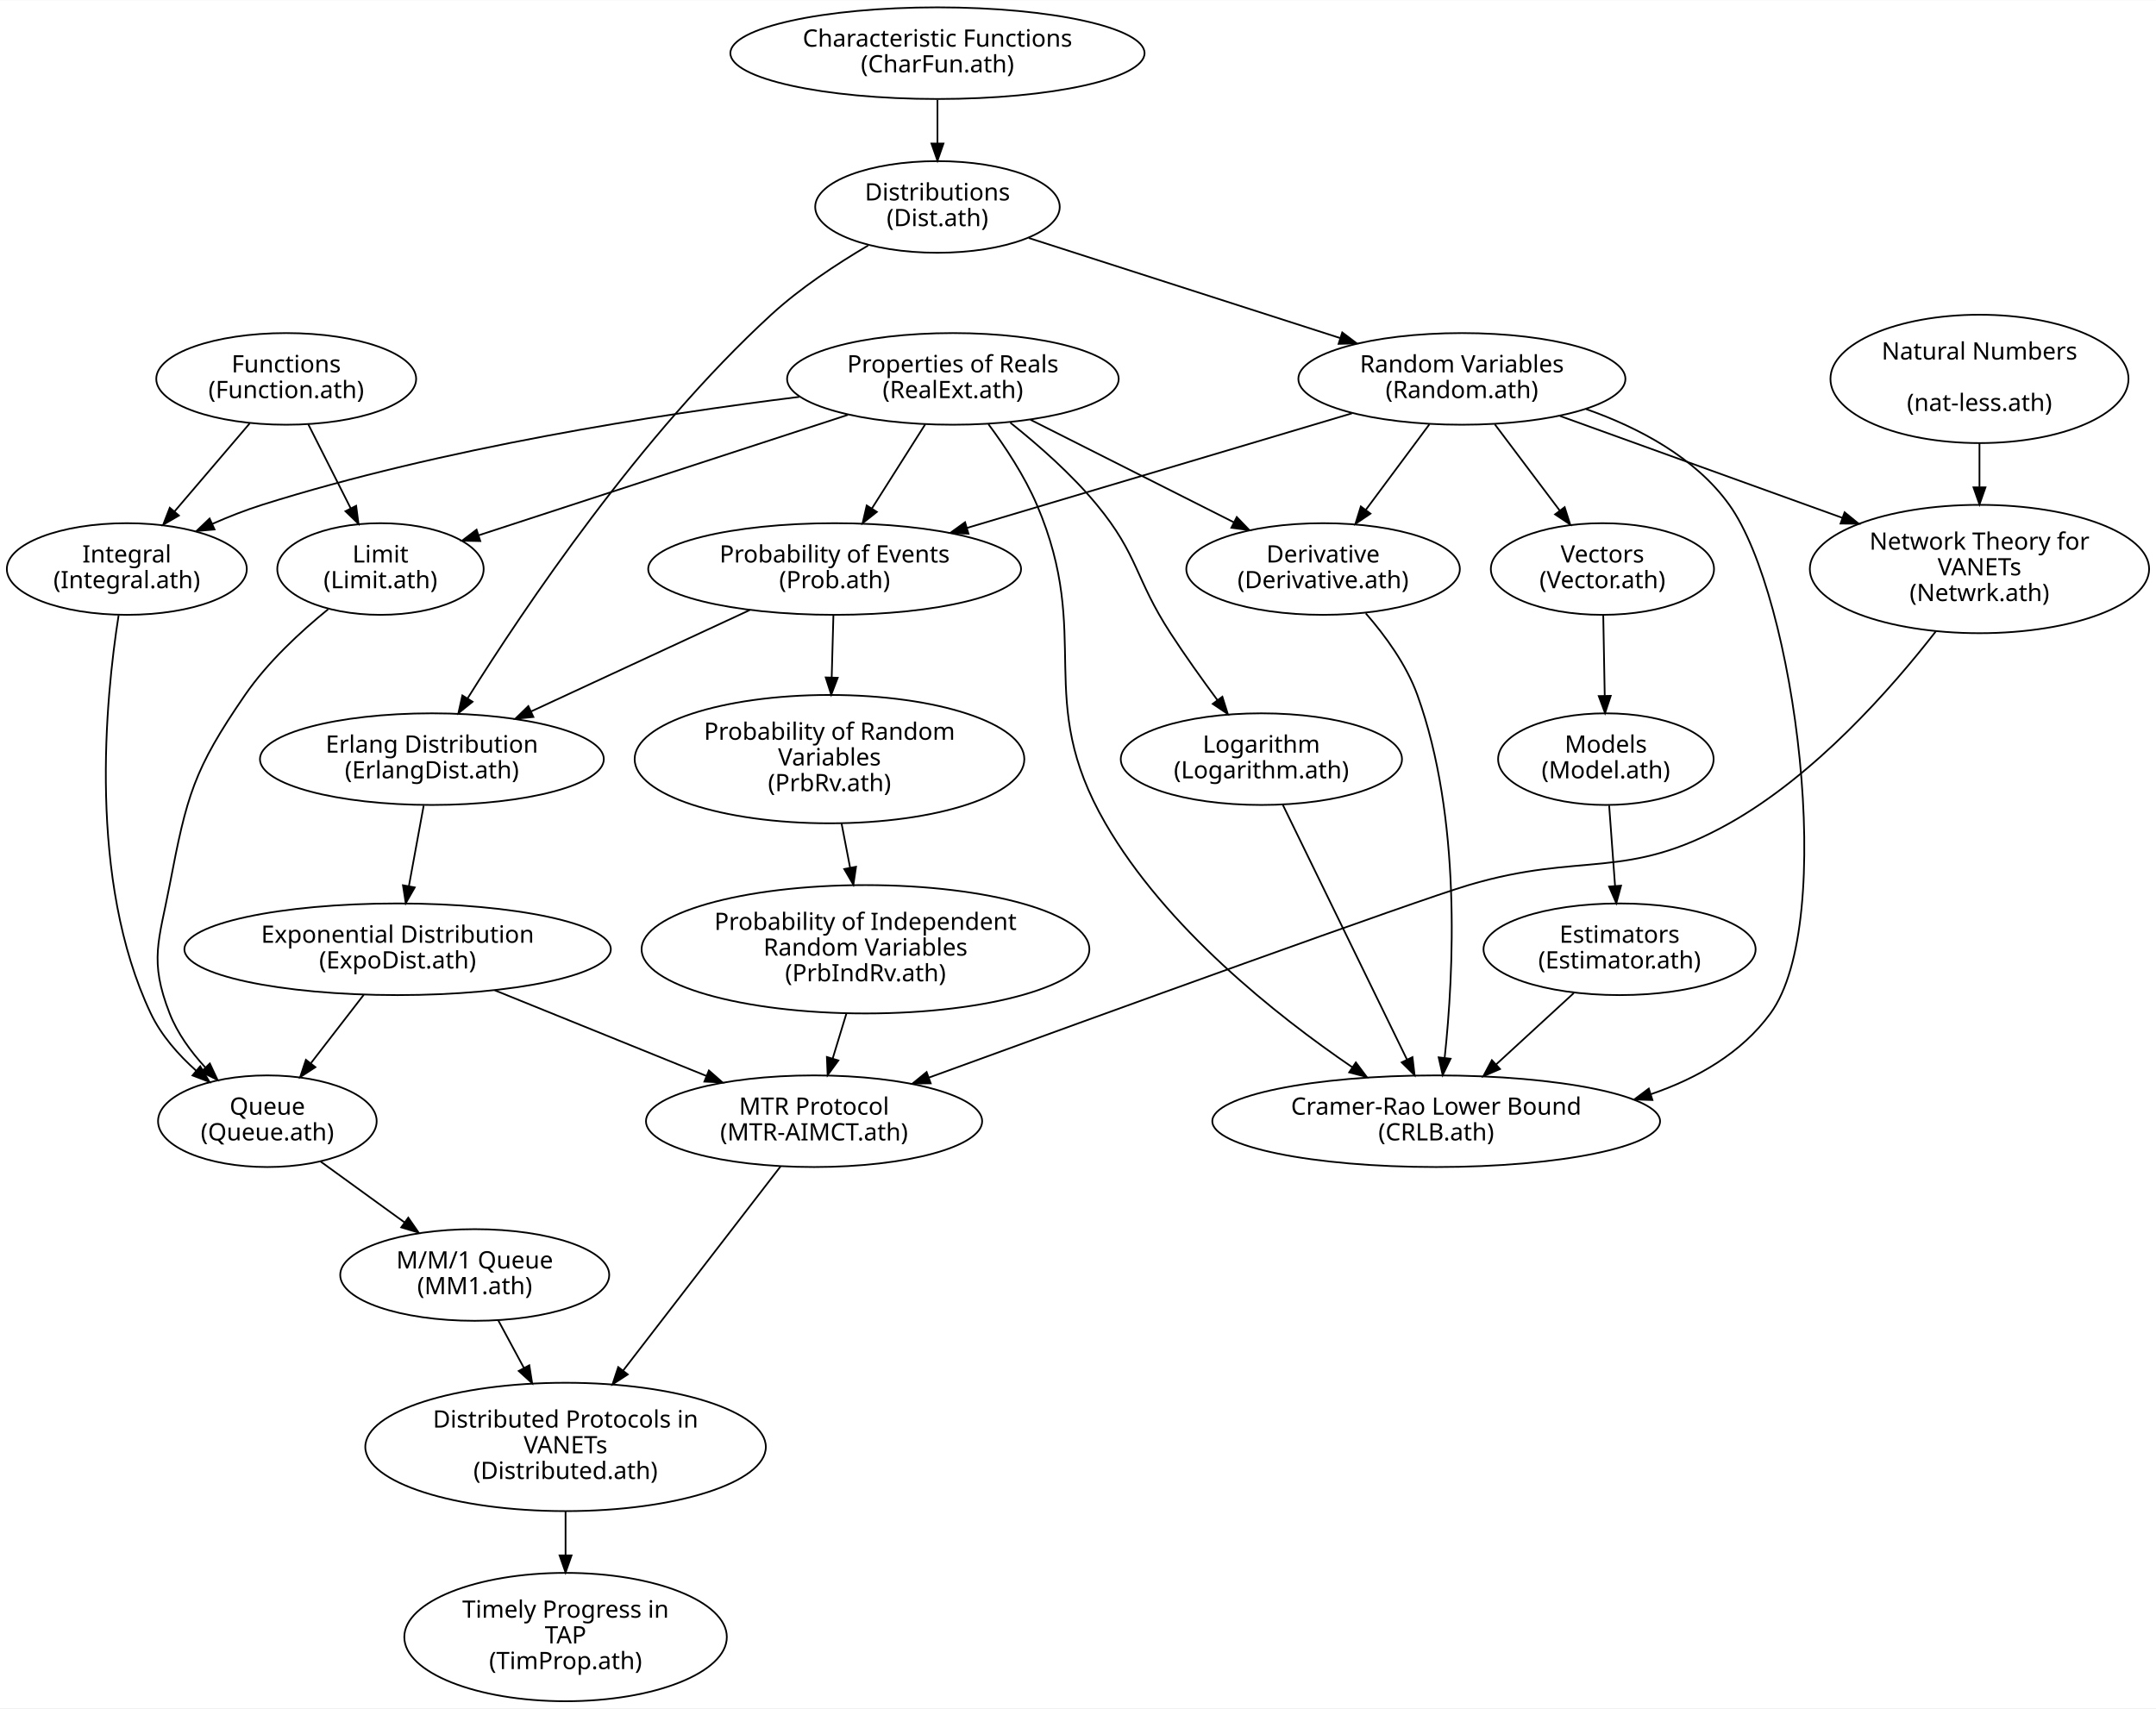
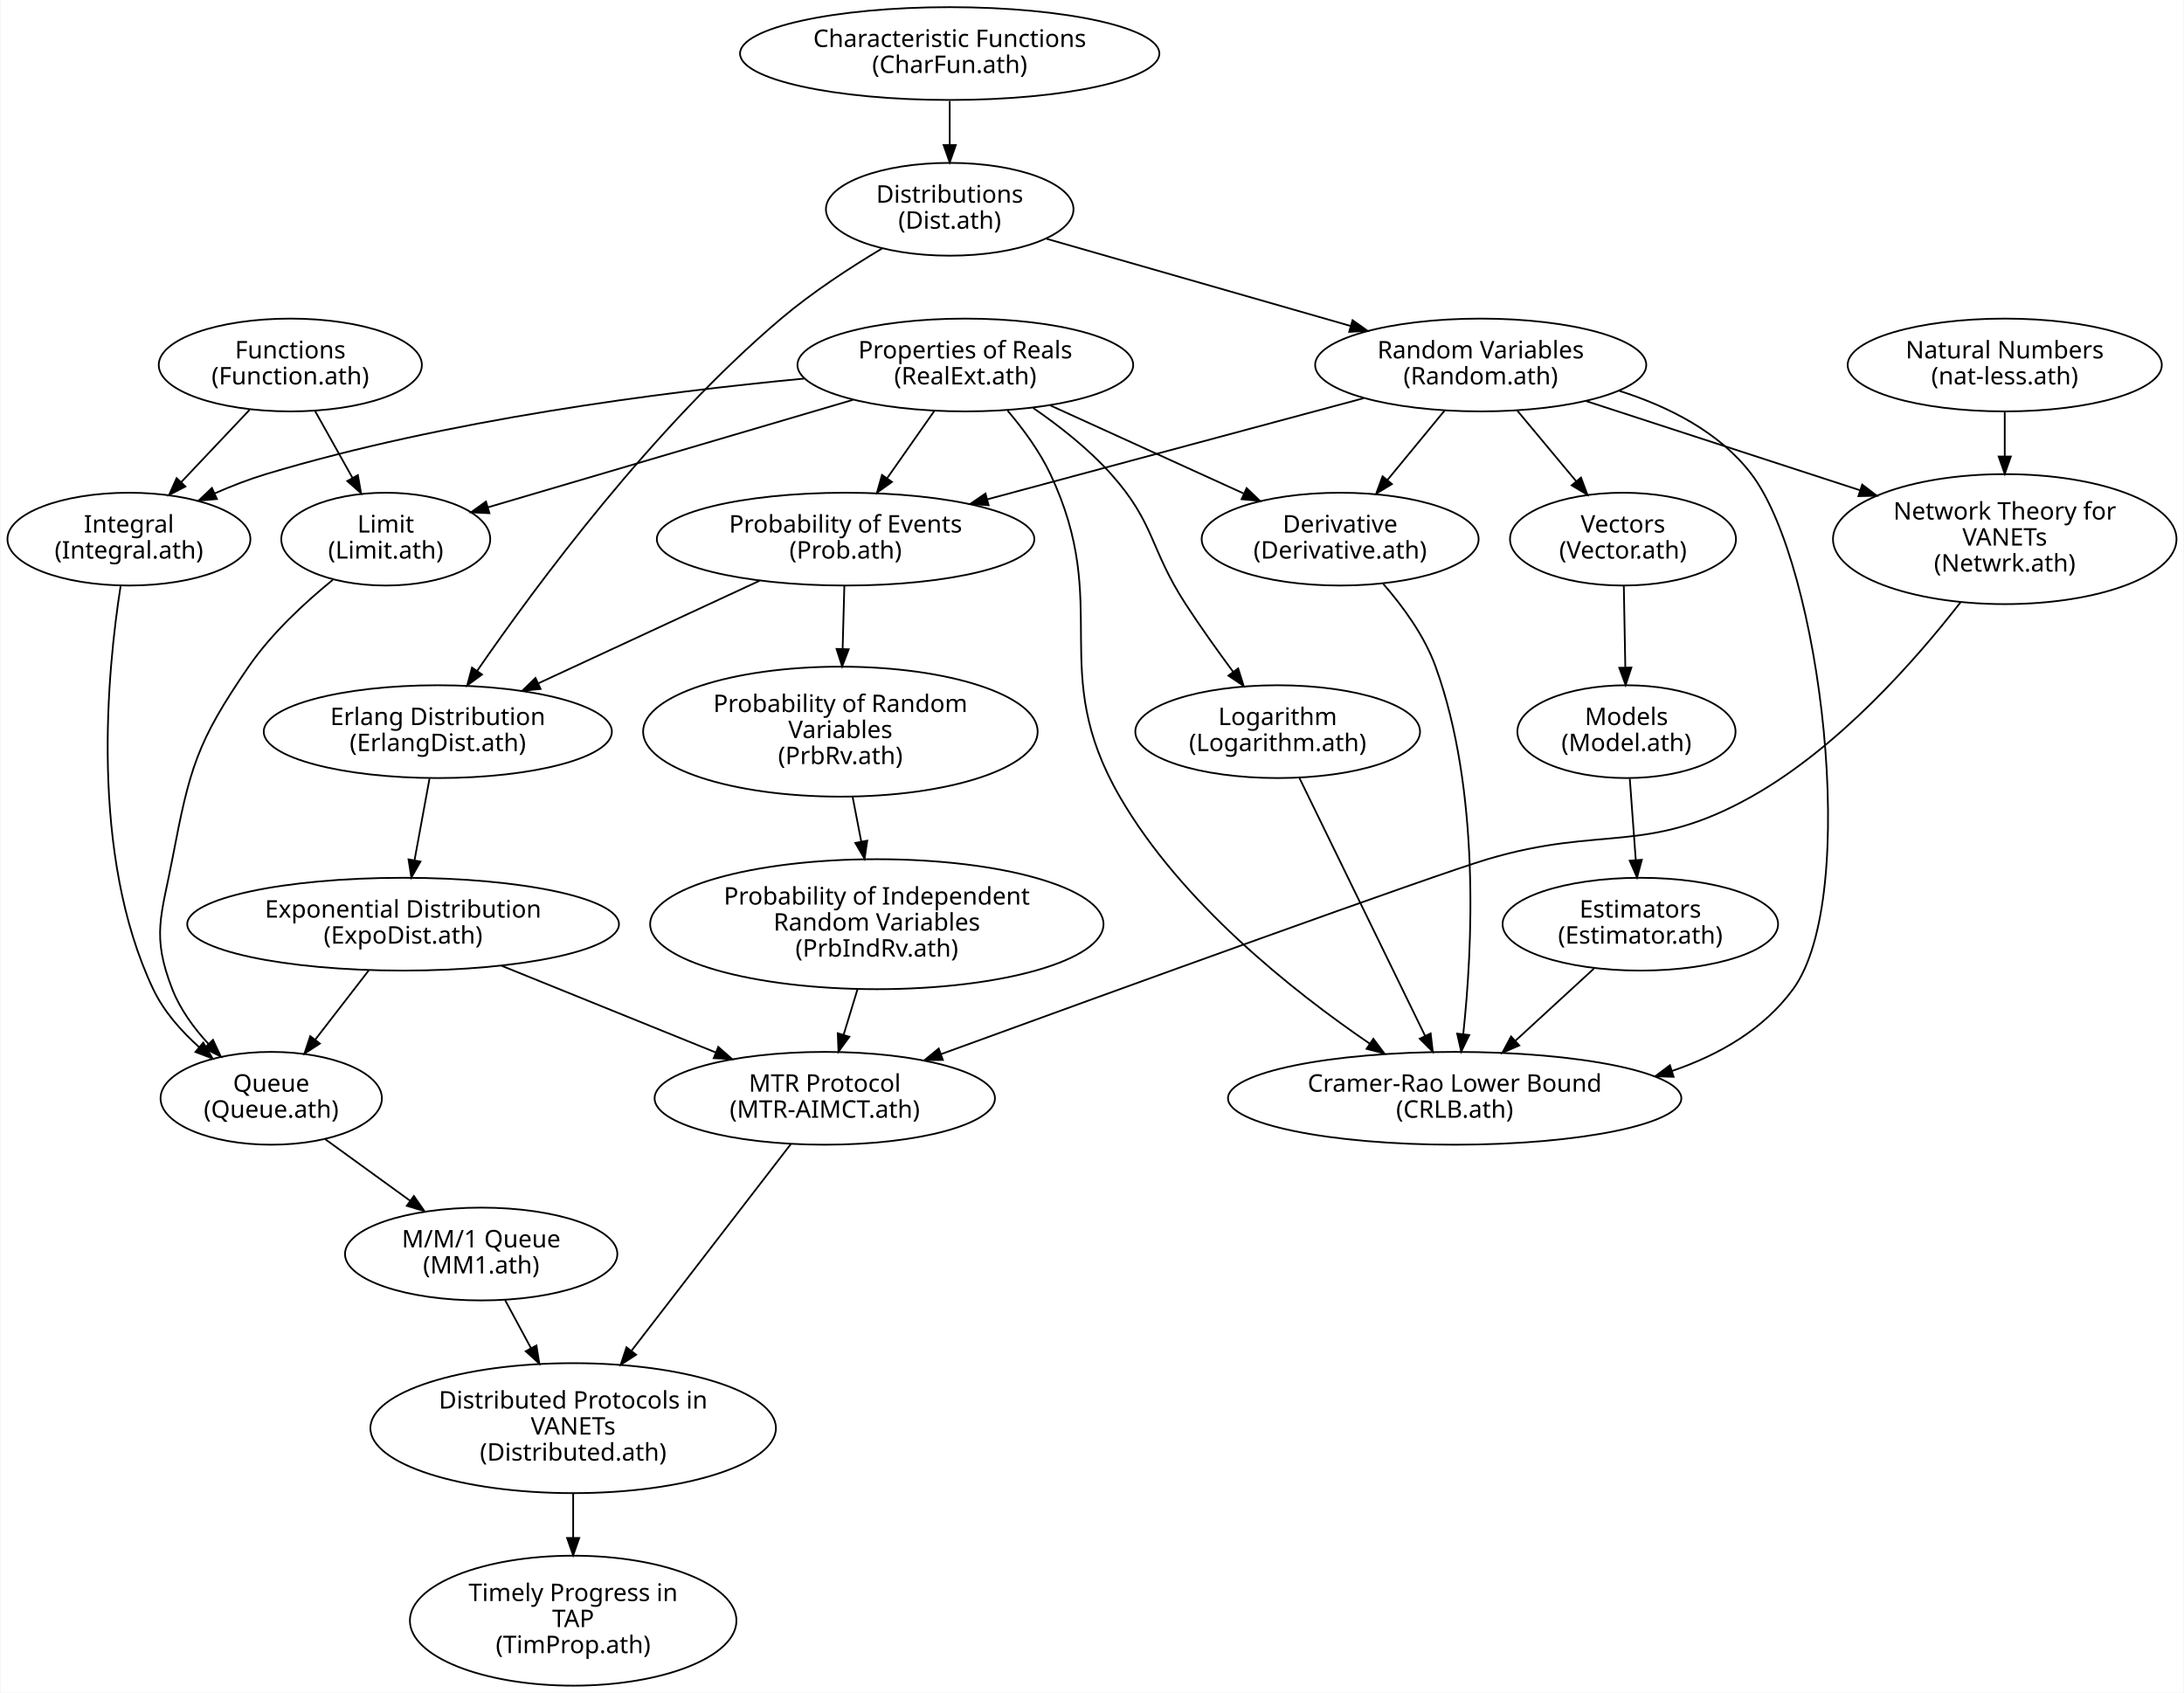
- <svg xmlns="http://www.w3.org/2000/svg" width="1258pt" height="997pt" viewBox="0.00 0.00 1258.00 996.68">
-   <g id="graph0" class="graph" transform="scale(1 1) rotate(0) translate(4 992.68)">
-     <polygon fill="white" stroke="transparent" points="-4,4 -4,-992.68 1254,-992.68 1254,4 -4,4" />
+ <svg xmlns="http://www.w3.org/2000/svg" width="1258pt" height="975pt" viewBox="0.00 0.00 1258.00 975.47">
+   <g id="graph0" class="graph" transform="scale(1 1) rotate(0) translate(4 971.47)">
+     <polygon fill="white" stroke="transparent" points="-4,4 -4,-971.47 1254,-971.47 1254,4 -4,4" />
    <g id="node1" class="node">
      <ellipse fill="none" stroke="black" cx="471" cy="-338.52" rx="98.08" ry="26.74" />
      <text text-anchor="middle" x="471" y="-342.32" font-family="CMU Serif Roman" font-size="14.00">MTR Protocol </text>
      <text text-anchor="middle" x="471" y="-327.32" font-family="CMU Serif Roman" font-size="14.00">(MTR-AIMCT.ath)</text>
    </g>
    <g id="node2" class="node">
      <ellipse fill="none" stroke="black" cx="326" cy="-148.43" rx="116.85" ry="37.45" />
      <text text-anchor="middle" x="326" y="-159.73" font-family="CMU Serif Roman" font-size="14.00">Distributed Protocols in</text>
      <text text-anchor="middle" x="326" y="-144.73" font-family="CMU Serif Roman" font-size="14.00">VANETs </text>
      <text text-anchor="middle" x="326" y="-129.73" font-family="CMU Serif Roman" font-size="14.00">(Distributed.ath)</text>
    </g>
    <g id="edge1" class="edge">
      <path fill="none" stroke="black" d="M451.45,-312.15C427.95,-281.67 388.13,-230.02 359.65,-193.08" />
      <polygon fill="black" stroke="black" points="362.28,-190.75 353.4,-184.97 356.73,-195.03 362.28,-190.75" />
    </g>
    <g id="node4" class="node">
      <ellipse fill="none" stroke="black" cx="326" cy="-37.48" rx="94.09" ry="37.45" />
      <text text-anchor="middle" x="326" y="-48.78" font-family="CMU Serif Roman" font-size="14.00">Timely Progress in</text>
      <text text-anchor="middle" x="326" y="-33.78" font-family="CMU Serif Roman" font-size="14.00">TAP </text>
      <text text-anchor="middle" x="326" y="-18.78" font-family="CMU Serif Roman" font-size="14.00">(TimProp.ath)</text>
    </g>
    <g id="edge3" class="edge">
      <path fill="none" stroke="black" d="M326,-110.85C326,-102.67 326,-93.89 326,-85.37" />
      <polygon fill="black" stroke="black" points="329.5,-85.15 326,-75.15 322.5,-85.15 329.5,-85.15" />
    </g>
    <g id="node3" class="node">
      <ellipse fill="none" stroke="black" cx="273" cy="-248.78" rx="78.48" ry="26.74" />
      <text text-anchor="middle" x="273" y="-252.58" font-family="CMU Serif Roman" font-size="14.00">M/M/1 Queue </text>
      <text text-anchor="middle" x="273" y="-237.58" font-family="CMU Serif Roman" font-size="14.00">(MM1.ath)</text>
    </g>
    <g id="edge2" class="edge">
      <path fill="none" stroke="black" d="M286.79,-222.19C291.35,-213.74 296.56,-204.07 301.66,-194.6" />
      <polygon fill="black" stroke="black" points="304.84,-196.08 306.5,-185.62 298.67,-192.76 304.84,-196.08" />
    </g>
    <g id="node5" class="node">
-       <ellipse fill="none" stroke="black" cx="849" cy="-771.72" rx="95.42" ry="26.74" />
-       <text text-anchor="middle" x="849" y="-775.52" font-family="CMU Serif Roman" font-size="14.00">Random Variables </text>
-       <text text-anchor="middle" x="849" y="-760.52" font-family="CMU Serif Roman" font-size="14.00">(Random.ath)</text>
+       <ellipse fill="none" stroke="black" cx="849" cy="-761.12" rx="95.42" ry="26.74" />
+       <text text-anchor="middle" x="849" y="-764.92" font-family="CMU Serif Roman" font-size="14.00">Random Variables </text>
+       <text text-anchor="middle" x="849" y="-749.92" font-family="CMU Serif Roman" font-size="14.00">(Random.ath)</text>
    </g>
    <g id="node6" class="node">
      <ellipse fill="none" stroke="black" cx="931" cy="-660.77" rx="65.11" ry="26.74" />
      <text text-anchor="middle" x="931" y="-664.57" font-family="CMU Serif Roman" font-size="14.00">Vectors </text>
      <text text-anchor="middle" x="931" y="-649.57" font-family="CMU Serif Roman" font-size="14.00">(Vector.ath)</text>
    </g>
    <g id="edge4" class="edge">
-       <path fill="none" stroke="black" d="M868.23,-745.18C879.52,-730.18 893.9,-711.06 906.06,-694.92" />
-       <polygon fill="black" stroke="black" points="908.96,-696.87 912.18,-686.78 903.37,-692.66 908.96,-696.87" />
+       <path fill="none" stroke="black" d="M870.12,-734.79C880.42,-722.44 892.92,-707.45 903.91,-694.26" />
+       <polygon fill="black" stroke="black" points="906.81,-696.25 910.52,-686.33 901.43,-691.77 906.81,-696.25" />
    </g>
    <g id="node10" class="node">
      <ellipse fill="none" stroke="black" cx="483" cy="-660.77" rx="108.79" ry="26.74" />
      <text text-anchor="middle" x="483" y="-664.57" font-family="CMU Serif Roman" font-size="14.00">Probability of Events </text>
      <text text-anchor="middle" x="483" y="-649.57" font-family="CMU Serif Roman" font-size="14.00">(Prob.ath)</text>
    </g>
    <g id="edge18" class="edge">
-       <path fill="none" stroke="black" d="M784.83,-751.62C722.21,-732.98 626.87,-704.6 560.14,-684.73" />
-       <polygon fill="black" stroke="black" points="561.1,-681.37 550.51,-681.87 559.1,-688.07 561.1,-681.37" />
+       <path fill="none" stroke="black" d="M781.45,-741.96C720.25,-725.52 629.94,-701.25 564.7,-683.72" />
+       <polygon fill="black" stroke="black" points="565.42,-680.29 554.86,-681.08 563.61,-687.05 565.42,-680.29" />
    </g>
    <g id="node12" class="node">
      <ellipse fill="none" stroke="black" cx="768" cy="-660.77" rx="79.81" ry="26.74" />
      <text text-anchor="middle" x="768" y="-664.57" font-family="CMU Serif Roman" font-size="14.00">Derivative </text>
      <text text-anchor="middle" x="768" y="-649.57" font-family="CMU Serif Roman" font-size="14.00">(Derivative.ath)</text>
    </g>
    <g id="edge9" class="edge">
-       <path fill="none" stroke="black" d="M830.01,-745.18C818.94,-730.29 804.85,-711.34 792.9,-695.26" />
-       <polygon fill="black" stroke="black" points="795.65,-693.09 786.88,-687.15 790.03,-697.27 795.65,-693.09" />
+       <path fill="none" stroke="black" d="M828.14,-734.79C818.13,-722.63 806,-707.9 795.26,-694.87" />
+       <polygon fill="black" stroke="black" points="797.85,-692.5 788.79,-687.01 792.45,-696.96 797.85,-692.5" />
    </g>
    <g id="node22" class="node">
      <ellipse fill="none" stroke="black" cx="834" cy="-338.52" rx="130.63" ry="26.74" />
      <text text-anchor="middle" x="834" y="-342.32" font-family="CMU Serif Roman" font-size="14.00">Cramer-Rao Lower Bound </text>
      <text text-anchor="middle" x="834" y="-327.32" font-family="CMU Serif Roman" font-size="14.00">(CRLB.ath)</text>
    </g>
    <g id="edge28" class="edge">
-       <path fill="none" stroke="black" d="M921.44,-754.11C952.07,-743.32 985.17,-725.92 1005,-698.25 1043.56,-644.45 1068.09,-454.8 1029,-401.39 1012.07,-378.25 986.42,-363.55 959.24,-354.27" />
+       <path fill="none" stroke="black" d="M928.87,-746.22C957.19,-737.23 986.57,-722.48 1005,-698.25 1045.08,-645.58 1068.09,-454.8 1029,-401.39 1012.07,-378.25 986.42,-363.55 959.24,-354.27" />
      <polygon fill="black" stroke="black" points="960.17,-350.89 949.58,-351.21 958.05,-357.57 960.17,-350.89" />
    </g>
    <g id="node24" class="node">
      <ellipse fill="none" stroke="black" cx="1151" cy="-660.77" rx="98.99" ry="37.45" />
      <text text-anchor="middle" x="1151" y="-672.07" font-family="CMU Serif Roman" font-size="14.00">Network Theory for</text>
      <text text-anchor="middle" x="1151" y="-657.07" font-family="CMU Serif Roman" font-size="14.00">VANETs </text>
      <text text-anchor="middle" x="1151" y="-642.07" font-family="CMU Serif Roman" font-size="14.00">(Netwrk.ath)</text>
    </g>
    <g id="edge35" class="edge">
-       <path fill="none" stroke="black" d="M906.16,-750.1C952.77,-733.29 1019.13,-709.35 1071.01,-690.63" />
-       <polygon fill="black" stroke="black" points="1072.3,-693.88 1080.52,-687.2 1069.93,-687.3 1072.3,-693.88" />
+       <path fill="none" stroke="black" d="M909.75,-740.33C955.14,-725.55 1017.72,-705.18 1067.76,-688.88" />
+       <polygon fill="black" stroke="black" points="1068.85,-692.2 1077.27,-685.78 1066.68,-685.55 1068.85,-692.2" />
    </g>
    <g id="node23" class="node">
      <ellipse fill="none" stroke="black" cx="933" cy="-549.82" rx="62.87" ry="26.74" />
      <text text-anchor="middle" x="933" y="-553.62" font-family="CMU Serif Roman" font-size="14.00">Models </text>
      <text text-anchor="middle" x="933" y="-538.62" font-family="CMU Serif Roman" font-size="14.00">(Model.ath)</text>
    </g>
    <g id="edge31" class="edge">
      <path fill="none" stroke="black" d="M931.48,-633.67C931.74,-619.66 932.06,-602.17 932.34,-586.87" />
      <polygon fill="black" stroke="black" points="935.84,-586.76 932.53,-576.7 928.85,-586.63 935.84,-586.76" />
    </g>
    <g id="node7" class="node">
-       <ellipse fill="none" stroke="black" cx="543" cy="-961.81" rx="120.83" ry="26.74" />
-       <text text-anchor="middle" x="543" y="-965.61" font-family="CMU Serif Roman" font-size="14.00">Characteristic Functions </text>
-       <text text-anchor="middle" x="543" y="-950.61" font-family="CMU Serif Roman" font-size="14.00">(CharFun.ath)</text>
+       <ellipse fill="none" stroke="black" cx="543" cy="-940.6" rx="120.83" ry="26.74" />
+       <text text-anchor="middle" x="543" y="-944.4" font-family="CMU Serif Roman" font-size="14.00">Characteristic Functions </text>
+       <text text-anchor="middle" x="543" y="-929.4" font-family="CMU Serif Roman" font-size="14.00">(CharFun.ath)</text>
    </g>
    <g id="node8" class="node">
-       <ellipse fill="none" stroke="black" cx="543" cy="-872.07" rx="71.34" ry="26.74" />
-       <text text-anchor="middle" x="543" y="-875.87" font-family="CMU Serif Roman" font-size="14.00">Distributions </text>
-       <text text-anchor="middle" x="543" y="-860.87" font-family="CMU Serif Roman" font-size="14.00">(Dist.ath)</text>
+       <ellipse fill="none" stroke="black" cx="543" cy="-850.86" rx="71.34" ry="26.74" />
+       <text text-anchor="middle" x="543" y="-854.66" font-family="CMU Serif Roman" font-size="14.00">Distributions </text>
+       <text text-anchor="middle" x="543" y="-839.66" font-family="CMU Serif Roman" font-size="14.00">(Dist.ath)</text>
    </g>
    <g id="edge5" class="edge">
-       <path fill="none" stroke="black" d="M543,-934.49C543,-926.52 543,-917.63 543,-909.14" />
-       <polygon fill="black" stroke="black" points="546.5,-909.07 543,-899.07 539.5,-909.07 546.5,-909.07" />
+       <path fill="none" stroke="black" d="M543,-913.27C543,-905.31 543,-896.41 543,-887.93" />
+       <polygon fill="black" stroke="black" points="546.5,-887.86 543,-877.86 539.5,-887.86 546.5,-887.86" />
    </g>
    <g id="edge24" class="edge">
-       <path fill="none" stroke="black" d="M596.3,-853.94C646.62,-837.77 722.42,-813.41 777.88,-795.58" />
-       <polygon fill="black" stroke="black" points="779.19,-798.84 787.64,-792.45 777.05,-792.17 779.19,-798.84" />
+       <path fill="none" stroke="black" d="M598.77,-833.87C647.86,-819.79 719.76,-799.18 773.9,-783.65" />
+       <polygon fill="black" stroke="black" points="775.15,-786.94 783.79,-780.81 773.22,-780.21 775.15,-786.94" />
    </g>
    <g id="node9" class="node">
      <ellipse fill="none" stroke="black" cx="248" cy="-549.82" rx="100.32" ry="26.74" />
      <text text-anchor="middle" x="248" y="-553.62" font-family="CMU Serif Roman" font-size="14.00">Erlang Distribution </text>
      <text text-anchor="middle" x="248" y="-538.62" font-family="CMU Serif Roman" font-size="14.00">(ErlangDist.ath)</text>
    </g>
    <g id="edge6" class="edge">
-       <path fill="none" stroke="black" d="M502.54,-849.57C484.22,-838.79 462.93,-824.73 446,-809.2 370.03,-739.5 301.78,-637.91 268.83,-585.29" />
-       <polygon fill="black" stroke="black" points="271.72,-583.31 263.47,-576.66 265.78,-587 271.72,-583.31" />
+       <path fill="none" stroke="black" d="M504.05,-828.29C485.64,-817.3 463.85,-803.08 446,-787.99 372.41,-725.73 304.57,-634 270.67,-584.86" />
+       <polygon fill="black" stroke="black" points="273.47,-582.76 264.94,-576.49 267.7,-586.72 273.47,-582.76" />
    </g>
    <g id="node11" class="node">
      <ellipse fill="none" stroke="black" cx="228" cy="-438.86" rx="124.4" ry="26.74" />
      <text text-anchor="middle" x="228" y="-442.66" font-family="CMU Serif Roman" font-size="14.00">Exponential Distribution </text>
      <text text-anchor="middle" x="228" y="-427.66" font-family="CMU Serif Roman" font-size="14.00">(ExpoDist.ath)</text>
    </g>
    <g id="edge8" class="edge">
      <path fill="none" stroke="black" d="M243.21,-522.72C240.64,-508.7 237.43,-491.21 234.62,-475.92" />
      <polygon fill="black" stroke="black" points="238,-474.95 232.75,-465.75 231.12,-476.22 238,-474.95" />
    </g>
    <g id="edge7" class="edge">
      <path fill="none" stroke="black" d="M433.45,-636.8C396.18,-619.52 345,-595.79 305.85,-577.64" />
      <polygon fill="black" stroke="black" points="307.23,-574.42 296.68,-573.39 304.28,-580.77 307.23,-574.42" />
    </g>
    <g id="node18" class="node">
      <ellipse fill="none" stroke="black" cx="480" cy="-549.82" rx="113.69" ry="37.45" />
      <text text-anchor="middle" x="480" y="-561.12" font-family="CMU Serif Roman" font-size="14.00">Probability of Random</text>
      <text text-anchor="middle" x="480" y="-546.12" font-family="CMU Serif Roman" font-size="14.00">Variables </text>
      <text text-anchor="middle" x="480" y="-531.12" font-family="CMU Serif Roman" font-size="14.00">(PrbRv.ath)</text>
    </g>
    <g id="edge17" class="edge">
      <path fill="none" stroke="black" d="M482.28,-633.67C481.99,-622.85 481.63,-609.96 481.29,-597.61" />
      <polygon fill="black" stroke="black" points="484.79,-597.31 481.01,-587.41 477.79,-597.5 484.79,-597.31" />
    </g>
    <g id="edge34" class="edge">
      <path fill="none" stroke="black" d="M284.67,-414.93C321.65,-399.96 369.95,-380.41 408.11,-364.97" />
      <polygon fill="black" stroke="black" points="409.63,-368.13 417.58,-361.14 407,-361.64 409.63,-368.13" />
    </g>
    <g id="node20" class="node">
      <ellipse fill="none" stroke="black" cx="152" cy="-338.52" rx="63.78" ry="26.74" />
      <text text-anchor="middle" x="152" y="-342.32" font-family="CMU Serif Roman" font-size="14.00">Queue </text>
      <text text-anchor="middle" x="152" y="-327.32" font-family="CMU Serif Roman" font-size="14.00">(Queue.ath)</text>
    </g>
    <g id="edge23" class="edge">
      <path fill="none" stroke="black" d="M208.23,-412.28C198.85,-400.14 187.53,-385.49 177.51,-372.53" />
      <polygon fill="black" stroke="black" points="180.03,-370.06 171.15,-364.29 174.49,-374.35 180.03,-370.06" />
    </g>
    <g id="edge26" class="edge">
      <path fill="none" stroke="black" d="M792.91,-634.9C804.28,-621.88 816.62,-604.97 823,-587.29 848.84,-515.8 844.27,-425.07 838.95,-375.64" />
      <polygon fill="black" stroke="black" points="842.4,-374.99 837.78,-365.45 835.44,-375.79 842.4,-374.99" />
    </g>
    <g id="node13" class="node">
-       <ellipse fill="none" stroke="black" cx="552" cy="-771.72" rx="96.75" ry="26.74" />
-       <text text-anchor="middle" x="552" y="-775.52" font-family="CMU Serif Roman" font-size="14.00">Properties of Reals </text>
-       <text text-anchor="middle" x="552" y="-760.52" font-family="CMU Serif Roman" font-size="14.00">(RealExt.ath)</text>
+       <ellipse fill="none" stroke="black" cx="552" cy="-761.12" rx="96.75" ry="26.74" />
+       <text text-anchor="middle" x="552" y="-764.92" font-family="CMU Serif Roman" font-size="14.00">Properties of Reals </text>
+       <text text-anchor="middle" x="552" y="-749.92" font-family="CMU Serif Roman" font-size="14.00">(RealExt.ath)</text>
    </g>
    <g id="edge19" class="edge">
-       <path fill="none" stroke="black" d="M535.83,-745.18C526.55,-730.53 514.78,-711.95 504.71,-696.05" />
-       <polygon fill="black" stroke="black" points="507.63,-694.11 499.32,-687.53 501.71,-697.85 507.63,-694.11" />
+       <path fill="none" stroke="black" d="M534.05,-734.53C525.81,-722.79 515.92,-708.69 507.05,-696.04" />
+       <polygon fill="black" stroke="black" points="509.71,-693.74 501.1,-687.57 503.98,-697.76 509.71,-693.74" />
    </g>
    <g id="edge10" class="edge">
-       <path fill="none" stroke="black" d="M597.28,-747.88C631.95,-730.4 679.82,-706.25 716.05,-687.98" />
-       <polygon fill="black" stroke="black" points="717.64,-691.1 724.99,-683.47 714.49,-684.85 717.64,-691.1" />
+       <path fill="none" stroke="black" d="M601.02,-737.8C634.13,-722.73 677.9,-702.79 712.33,-687.12" />
+       <polygon fill="black" stroke="black" points="714.12,-690.15 721.77,-682.82 711.22,-683.78 714.12,-690.15" />
    </g>
    <g id="node15" class="node">
      <ellipse fill="none" stroke="black" cx="70" cy="-660.77" rx="70.01" ry="26.74" />
      <text text-anchor="middle" x="70" y="-664.57" font-family="CMU Serif Roman" font-size="14.00">Integral </text>
      <text text-anchor="middle" x="70" y="-649.57" font-family="CMU Serif Roman" font-size="14.00">(Integral.ath)</text>
    </g>
    <g id="edge12" class="edge">
-       <path fill="none" stroke="black" d="M462.39,-761.24C379.66,-750.95 254.1,-731.36 149,-698.25 139.39,-695.22 129.41,-691.29 119.92,-687.13" />
-       <polygon fill="black" stroke="black" points="121.18,-683.86 110.63,-682.93 118.3,-690.24 121.18,-683.86" />
+       <path fill="none" stroke="black" d="M459.15,-753.29C376.4,-745.47 252.71,-729.47 149,-698.25 139.24,-695.31 129.13,-691.38 119.54,-687.19" />
+       <polygon fill="black" stroke="black" points="120.71,-683.88 110.15,-682.95 117.82,-690.26 120.71,-683.88" />
    </g>
    <g id="node16" class="node">
      <ellipse fill="none" stroke="black" cx="218" cy="-660.77" rx="60.21" ry="26.74" />
      <text text-anchor="middle" x="218" y="-664.57" font-family="CMU Serif Roman" font-size="14.00">Limit </text>
      <text text-anchor="middle" x="218" y="-649.57" font-family="CMU Serif Roman" font-size="14.00">(Limit.ath)</text>
    </g>
    <g id="edge14" class="edge">
-       <path fill="none" stroke="black" d="M490.74,-750.74C429.29,-730.69 335.37,-700.06 275.34,-680.47" />
-       <polygon fill="black" stroke="black" points="276.24,-677.08 265.64,-677.31 274.07,-683.74 276.24,-677.08" />
+       <path fill="none" stroke="black" d="M487.21,-741.04C426.33,-723.11 336,-696.51 277.06,-679.16" />
+       <polygon fill="black" stroke="black" points="277.74,-675.71 267.15,-676.24 275.76,-682.42 277.74,-675.71" />
    </g>
    <g id="node17" class="node">
      <ellipse fill="none" stroke="black" cx="732" cy="-549.82" rx="82.05" ry="26.74" />
      <text text-anchor="middle" x="732" y="-553.62" font-family="CMU Serif Roman" font-size="14.00">Logarithm </text>
      <text text-anchor="middle" x="732" y="-538.62" font-family="CMU Serif Roman" font-size="14.00">(Logarithm.ath)</text>
    </g>
    <g id="edge15" class="edge">
-       <path fill="none" stroke="black" d="M585.48,-746.19C601.92,-733.11 621.29,-716.07 636,-698.25 660.45,-668.62 658.08,-655.5 679,-623.29 687.49,-610.23 697.43,-596.32 706.39,-584.22" />
+       <path fill="none" stroke="black" d="M591.14,-736.33C606.31,-725.89 623.1,-712.71 636,-698.25 661.57,-669.59 658.08,-655.5 679,-623.29 687.49,-610.23 697.43,-596.32 706.39,-584.22" />
      <polygon fill="black" stroke="black" points="709.23,-586.26 712.41,-576.16 703.62,-582.08 709.23,-586.26" />
    </g>
    <g id="edge29" class="edge">
-       <path fill="none" stroke="black" d="M572.74,-745.29C582.64,-731.98 593.85,-715.01 601,-698.25 634.17,-620.51 598.69,-585.5 641,-512.34 676.23,-451.44 740.46,-400.44 785.1,-369.98" />
+       <path fill="none" stroke="black" d="M576.37,-734.81C585.34,-724.25 594.81,-711.38 601,-698.25 637.07,-621.81 598.69,-585.5 641,-512.34 676.23,-451.44 740.46,-400.44 785.1,-369.98" />
      <polygon fill="black" stroke="black" points="787.13,-372.83 793.48,-364.35 783.23,-367.02 787.13,-372.83" />
    </g>
    <g id="node14" class="node">
-       <ellipse fill="none" stroke="black" cx="163" cy="-771.72" rx="75.82" ry="26.74" />
-       <text text-anchor="middle" x="163" y="-775.52" font-family="CMU Serif Roman" font-size="14.00">Functions </text>
-       <text text-anchor="middle" x="163" y="-760.52" font-family="CMU Serif Roman" font-size="14.00">(Function.ath)</text>
+       <ellipse fill="none" stroke="black" cx="163" cy="-761.12" rx="75.82" ry="26.74" />
+       <text text-anchor="middle" x="163" y="-764.92" font-family="CMU Serif Roman" font-size="14.00">Functions </text>
+       <text text-anchor="middle" x="163" y="-749.92" font-family="CMU Serif Roman" font-size="14.00">(Function.ath)</text>
    </g>
    <g id="edge11" class="edge">
-       <path fill="none" stroke="black" d="M141.67,-745.73C128.67,-730.5 111.92,-710.88 97.89,-694.43" />
-       <polygon fill="black" stroke="black" points="100.39,-691.98 91.24,-686.65 95.07,-696.53 100.39,-691.98" />
+       <path fill="none" stroke="black" d="M139.54,-735.3C127.55,-722.62 112.83,-707.06 100.03,-693.52" />
+       <polygon fill="black" stroke="black" points="102.56,-691.1 93.14,-686.24 97.47,-695.91 102.56,-691.1" />
    </g>
    <g id="edge13" class="edge">
-       <path fill="none" stroke="black" d="M175.9,-745.18C183.28,-730.56 192.63,-712.03 200.65,-696.15" />
-       <polygon fill="black" stroke="black" points="203.81,-697.66 205.19,-687.15 197.56,-694.5 203.81,-697.66" />
+       <path fill="none" stroke="black" d="M177.31,-734.53C183.87,-722.81 191.74,-708.74 198.8,-696.11" />
+       <polygon fill="black" stroke="black" points="201.94,-697.66 203.77,-687.22 195.83,-694.24 201.94,-697.66" />
    </g>
    <g id="edge21" class="edge">
      <path fill="none" stroke="black" d="M65.19,-633.63C57.57,-585.13 47.1,-479.1 84,-401.39 90.06,-388.62 100.06,-377.29 110.55,-367.92" />
      <polygon fill="black" stroke="black" points="112.83,-370.58 118.23,-361.46 108.32,-365.22 112.83,-370.58" />
    </g>
    <g id="edge22" class="edge">
      <path fill="none" stroke="black" d="M187.48,-637.31C171.34,-624.19 152.2,-606.46 139,-587.29 108.92,-543.6 104.96,-528.45 95,-476.34 88.75,-443.62 82.89,-432.42 95,-401.39 99.53,-389.8 107.35,-379.08 115.77,-369.92" />
      <polygon fill="black" stroke="black" points="118.43,-372.21 122.93,-362.62 113.43,-367.31 118.43,-372.21" />
    </g>
    <g id="edge27" class="edge">
      <path fill="none" stroke="black" d="M744.51,-523.15C762.71,-485.81 796.55,-416.38 817,-374.41" />
      <polygon fill="black" stroke="black" points="820.16,-375.91 821.39,-365.39 813.87,-372.85 820.16,-375.91" />
    </g>
    <g id="node19" class="node">
      <ellipse fill="none" stroke="black" cx="501" cy="-438.86" rx="130.63" ry="37.45" />
      <text text-anchor="middle" x="501" y="-450.16" font-family="CMU Serif Roman" font-size="14.00">Probability of Independent</text>
      <text text-anchor="middle" x="501" y="-435.16" font-family="CMU Serif Roman" font-size="14.00">Random Variables </text>
      <text text-anchor="middle" x="501" y="-420.16" font-family="CMU Serif Roman" font-size="14.00">(PrbIndRv.ath)</text>
    </g>
    <g id="edge16" class="edge">
      <path fill="none" stroke="black" d="M487.05,-512.23C488.65,-503.97 490.36,-495.09 492.02,-486.47" />
      <polygon fill="black" stroke="black" points="495.48,-487.02 493.94,-476.54 488.61,-485.69 495.48,-487.02" />
    </g>
    <g id="edge33" class="edge">
      <path fill="none" stroke="black" d="M489.83,-401.24C487.22,-392.69 484.45,-383.59 481.85,-375.08" />
      <polygon fill="black" stroke="black" points="485.17,-373.97 478.91,-365.42 478.48,-376.01 485.17,-373.97" />
    </g>
    <g id="edge20" class="edge">
      <path fill="none" stroke="black" d="M183.16,-314.92C198.07,-304.11 216.11,-291.03 232.11,-279.43" />
      <polygon fill="black" stroke="black" points="234.22,-282.23 240.26,-273.52 230.11,-276.56 234.22,-282.23" />
    </g>
    <g id="node21" class="node">
      <ellipse fill="none" stroke="black" cx="941" cy="-438.86" rx="79.39" ry="26.74" />
      <text text-anchor="middle" x="941" y="-442.66" font-family="CMU Serif Roman" font-size="14.00">Estimators </text>
      <text text-anchor="middle" x="941" y="-427.66" font-family="CMU Serif Roman" font-size="14.00">(Estimator.ath)</text>
    </g>
    <g id="edge25" class="edge">
      <path fill="none" stroke="black" d="M914.28,-413.3C900.57,-400.7 883.71,-385.2 868.98,-371.67" />
      <polygon fill="black" stroke="black" points="871.24,-368.98 861.5,-364.79 866.5,-374.14 871.24,-368.98" />
    </g>
    <g id="edge30" class="edge">
      <path fill="none" stroke="black" d="M934.92,-522.72C935.95,-508.7 937.23,-491.21 938.36,-475.92" />
      <polygon fill="black" stroke="black" points="941.86,-475.98 939.1,-465.75 934.88,-475.46 941.86,-475.98" />
    </g>
    <g id="edge32" class="edge">
      <path fill="none" stroke="black" d="M1125.52,-624.38C1099.17,-590.45 1054.95,-540.37 1005,-512.34 944.46,-478.36 919.56,-496.08 853,-476.34 822.01,-467.15 639.03,-400.78 537.98,-363.97" />
      <polygon fill="black" stroke="black" points="539.06,-360.63 528.46,-360.5 536.66,-367.21 539.06,-360.63" />
    </g>
    <g id="node25" class="node">
-       <ellipse fill="none" stroke="black" cx="1151" cy="-771.72" rx="86.95" ry="37.45" />
-       <text text-anchor="middle" x="1151" y="-783.02" font-family="CMU Serif Roman" font-size="14.00">Natural Numbers</text>
-       <text text-anchor="middle" x="1151" y="-768.02" font-family="CMU Serif Roman" font-size="14.00"> </text>
-       <text text-anchor="middle" x="1151" y="-753.02" font-family="CMU Serif Roman" font-size="14.00">(nat-less.ath)</text>
+       <ellipse fill="none" stroke="black" cx="1151" cy="-761.12" rx="90.52" ry="26.74" />
+       <text text-anchor="middle" x="1151" y="-764.92" font-family="CMU Serif Roman" font-size="14.00">Natural Numbers </text>
+       <text text-anchor="middle" x="1151" y="-749.92" font-family="CMU Serif Roman" font-size="14.00">(nat-less.ath)</text>
    </g>
    <g id="edge36" class="edge">
-       <path fill="none" stroke="black" d="M1151,-734.14C1151,-725.97 1151,-717.19 1151,-708.66" />
-       <polygon fill="black" stroke="black" points="1154.5,-708.44 1151,-698.44 1147.5,-708.44 1154.5,-708.44" />
+       <path fill="none" stroke="black" d="M1151,-734.02C1151,-726.17 1151,-717.3 1151,-708.53" />
+       <polygon fill="black" stroke="black" points="1154.5,-708.36 1151,-698.36 1147.5,-708.36 1154.5,-708.36" />
    </g>
  </g>
</svg>
